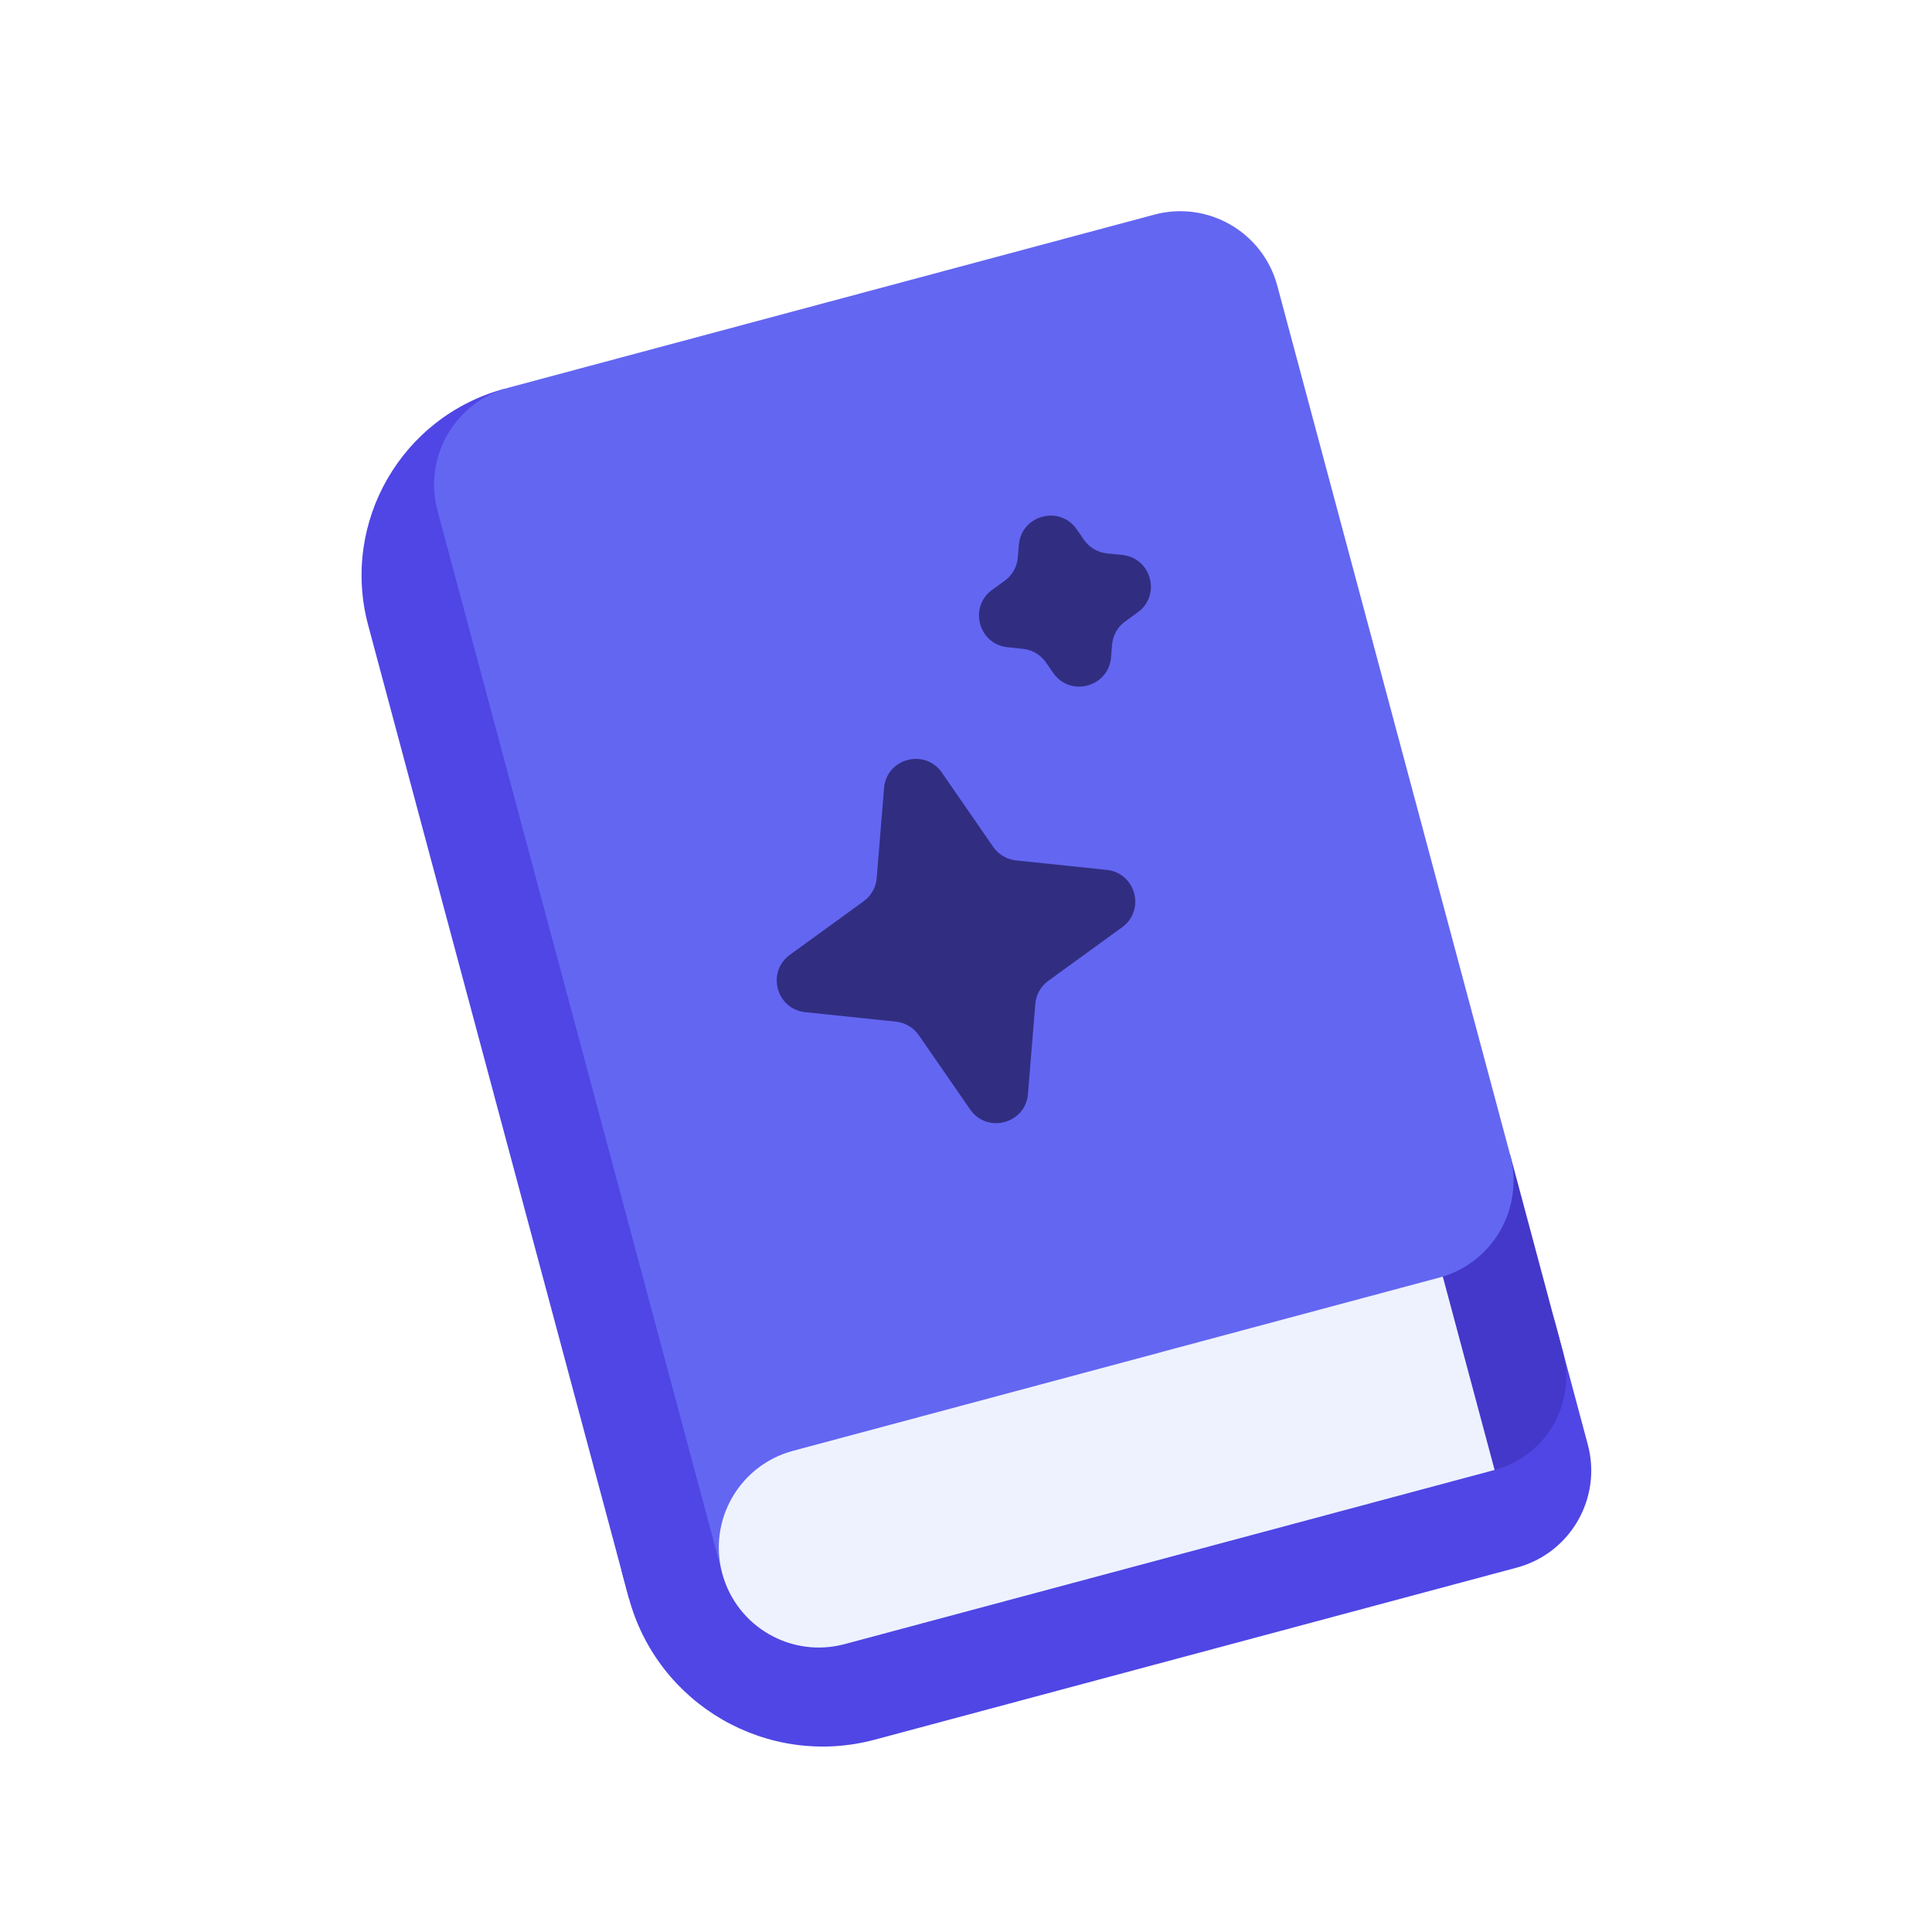
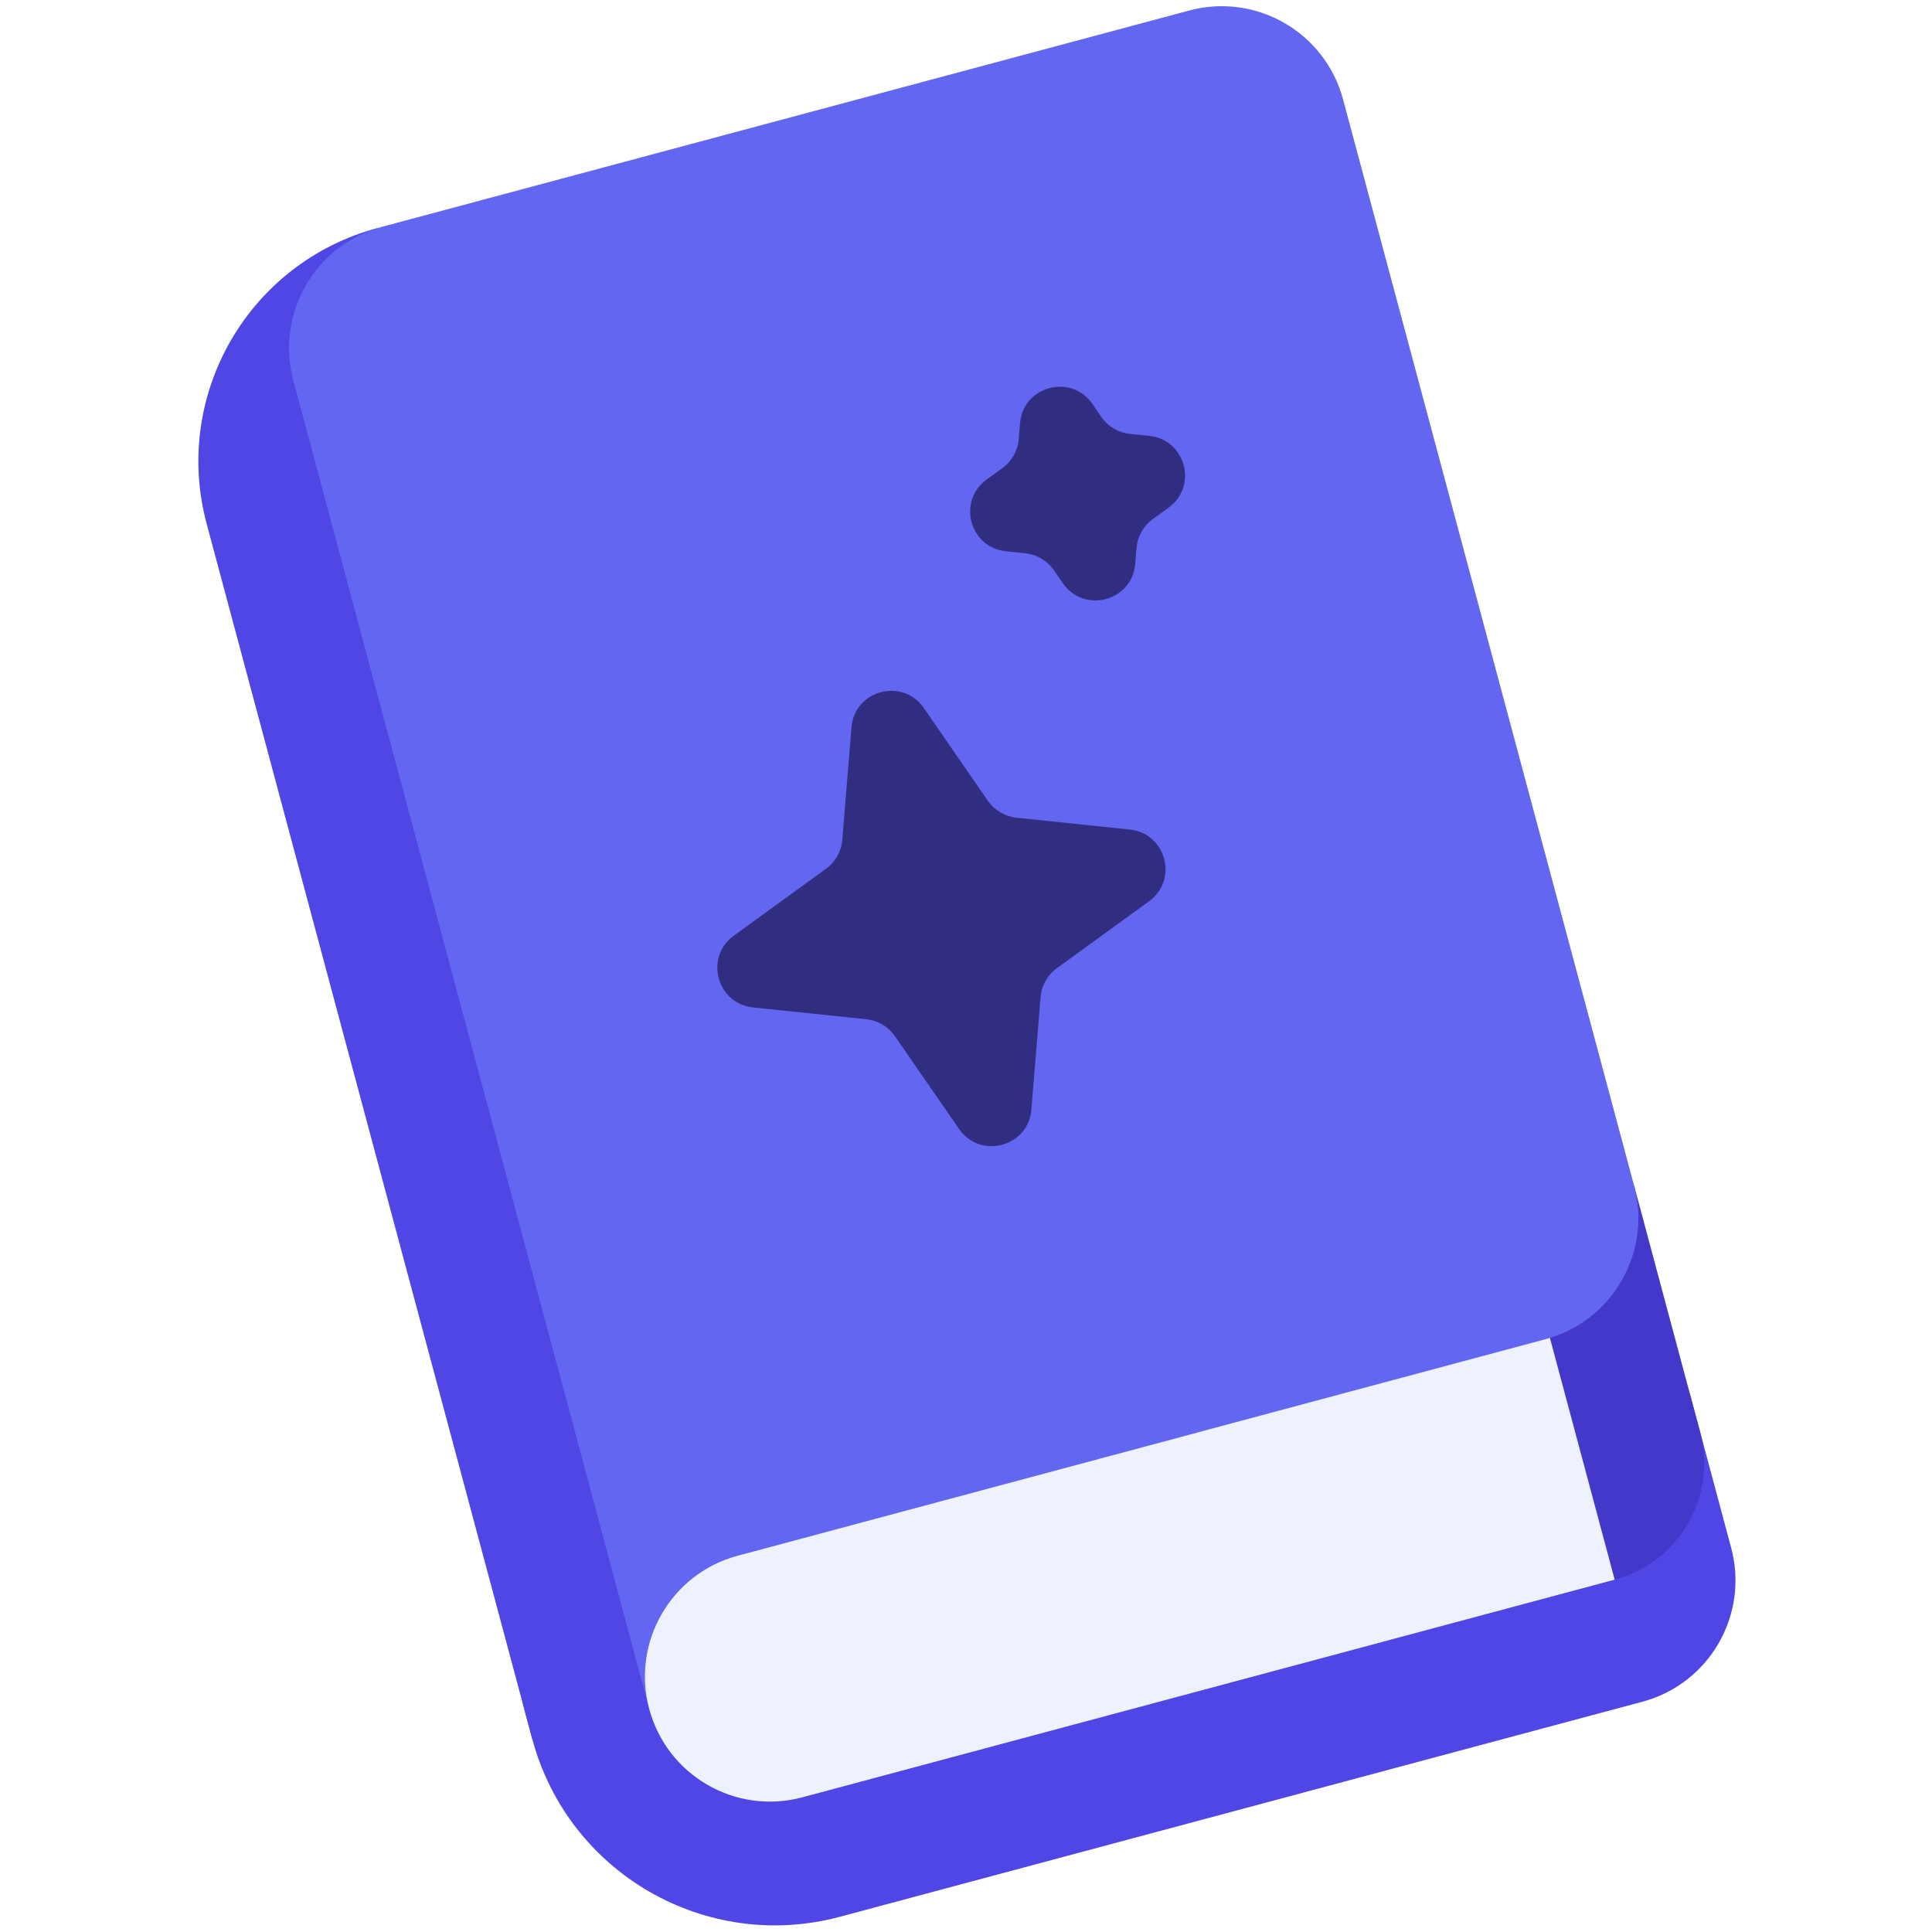
- <svg xmlns="http://www.w3.org/2000/svg" fill="none" viewBox="0 0 40 40">
+ <svg xmlns="http://www.w3.org/2000/svg" fill="none" viewBox="4.2 4.27 32 32">
  <path d="M12.889 32.598C12.666 31.766 13.16 30.911 13.992 30.688L30.297 26.319C31.129 26.096 31.985 26.59 32.208 27.422L32.874 29.909C33.171 31.018 32.513 32.159 31.403 32.456L18.111 36.018C15.892 36.612 13.612 35.295 13.017 33.076L12.889 32.598Z" fill="#4F46E5" />
  <path d="M7.623 12.946C7.051 10.812 8.318 8.619 10.452 8.047L16.885 32.057L13.021 33.092L7.623 12.946Z" fill="#4F46E5" />
  <path d="M29.336 24.432L31.268 23.914L32.358 27.985C32.644 29.052 32.011 30.149 30.944 30.434L29.336 24.432Z" fill="#4338CA" />
  <path d="M26.445 5.915C26.147 4.805 25.007 4.147 23.898 4.444L10.529 8.026C9.419 8.324 8.761 9.464 9.058 10.573L14.953 32.575L22.646 30.514C23.199 30.365 23.526 29.797 23.378 29.245C23.23 28.692 23.558 28.125 24.111 27.977L29.795 26.453C30.904 26.156 31.563 25.016 31.265 23.906L26.445 5.915Z" fill="#6366F1" />
  <path d="M21.095 11.281C21.145 10.665 21.941 10.451 22.293 10.96L22.442 11.176C22.551 11.334 22.724 11.437 22.915 11.457L23.238 11.49C23.838 11.553 24.044 12.323 23.556 12.678L23.294 12.868C23.138 12.981 23.04 13.156 23.024 13.348L23.003 13.61C22.952 14.226 22.156 14.439 21.805 13.931L21.655 13.715C21.546 13.557 21.373 13.454 21.182 13.434L20.86 13.4C20.259 13.338 20.053 12.567 20.541 12.213L20.804 12.022C20.959 11.909 21.058 11.734 21.073 11.543L21.095 11.281Z" fill="#312E81" />
  <path d="M18.303 16.318C18.353 15.701 19.149 15.488 19.501 15.997L20.563 17.534C20.673 17.692 20.846 17.794 21.037 17.814L22.914 18.01C23.514 18.073 23.721 18.844 23.232 19.198L21.704 20.307C21.549 20.42 21.451 20.595 21.435 20.786L21.283 22.648C21.233 23.265 20.437 23.478 20.085 22.969L19.023 21.433C18.914 21.275 18.741 21.172 18.55 21.152L16.672 20.956C16.072 20.893 15.865 20.123 16.354 19.768L17.882 18.659C18.037 18.547 18.136 18.372 18.151 18.18L18.303 16.318Z" fill="#312E81" />
  <path d="M14.953 32.575C14.657 31.47 15.313 30.334 16.418 30.038L29.872 26.433L30.944 30.434L17.49 34.039C16.385 34.336 15.249 33.68 14.953 32.575Z" fill="#EEF2FF" />
</svg>
